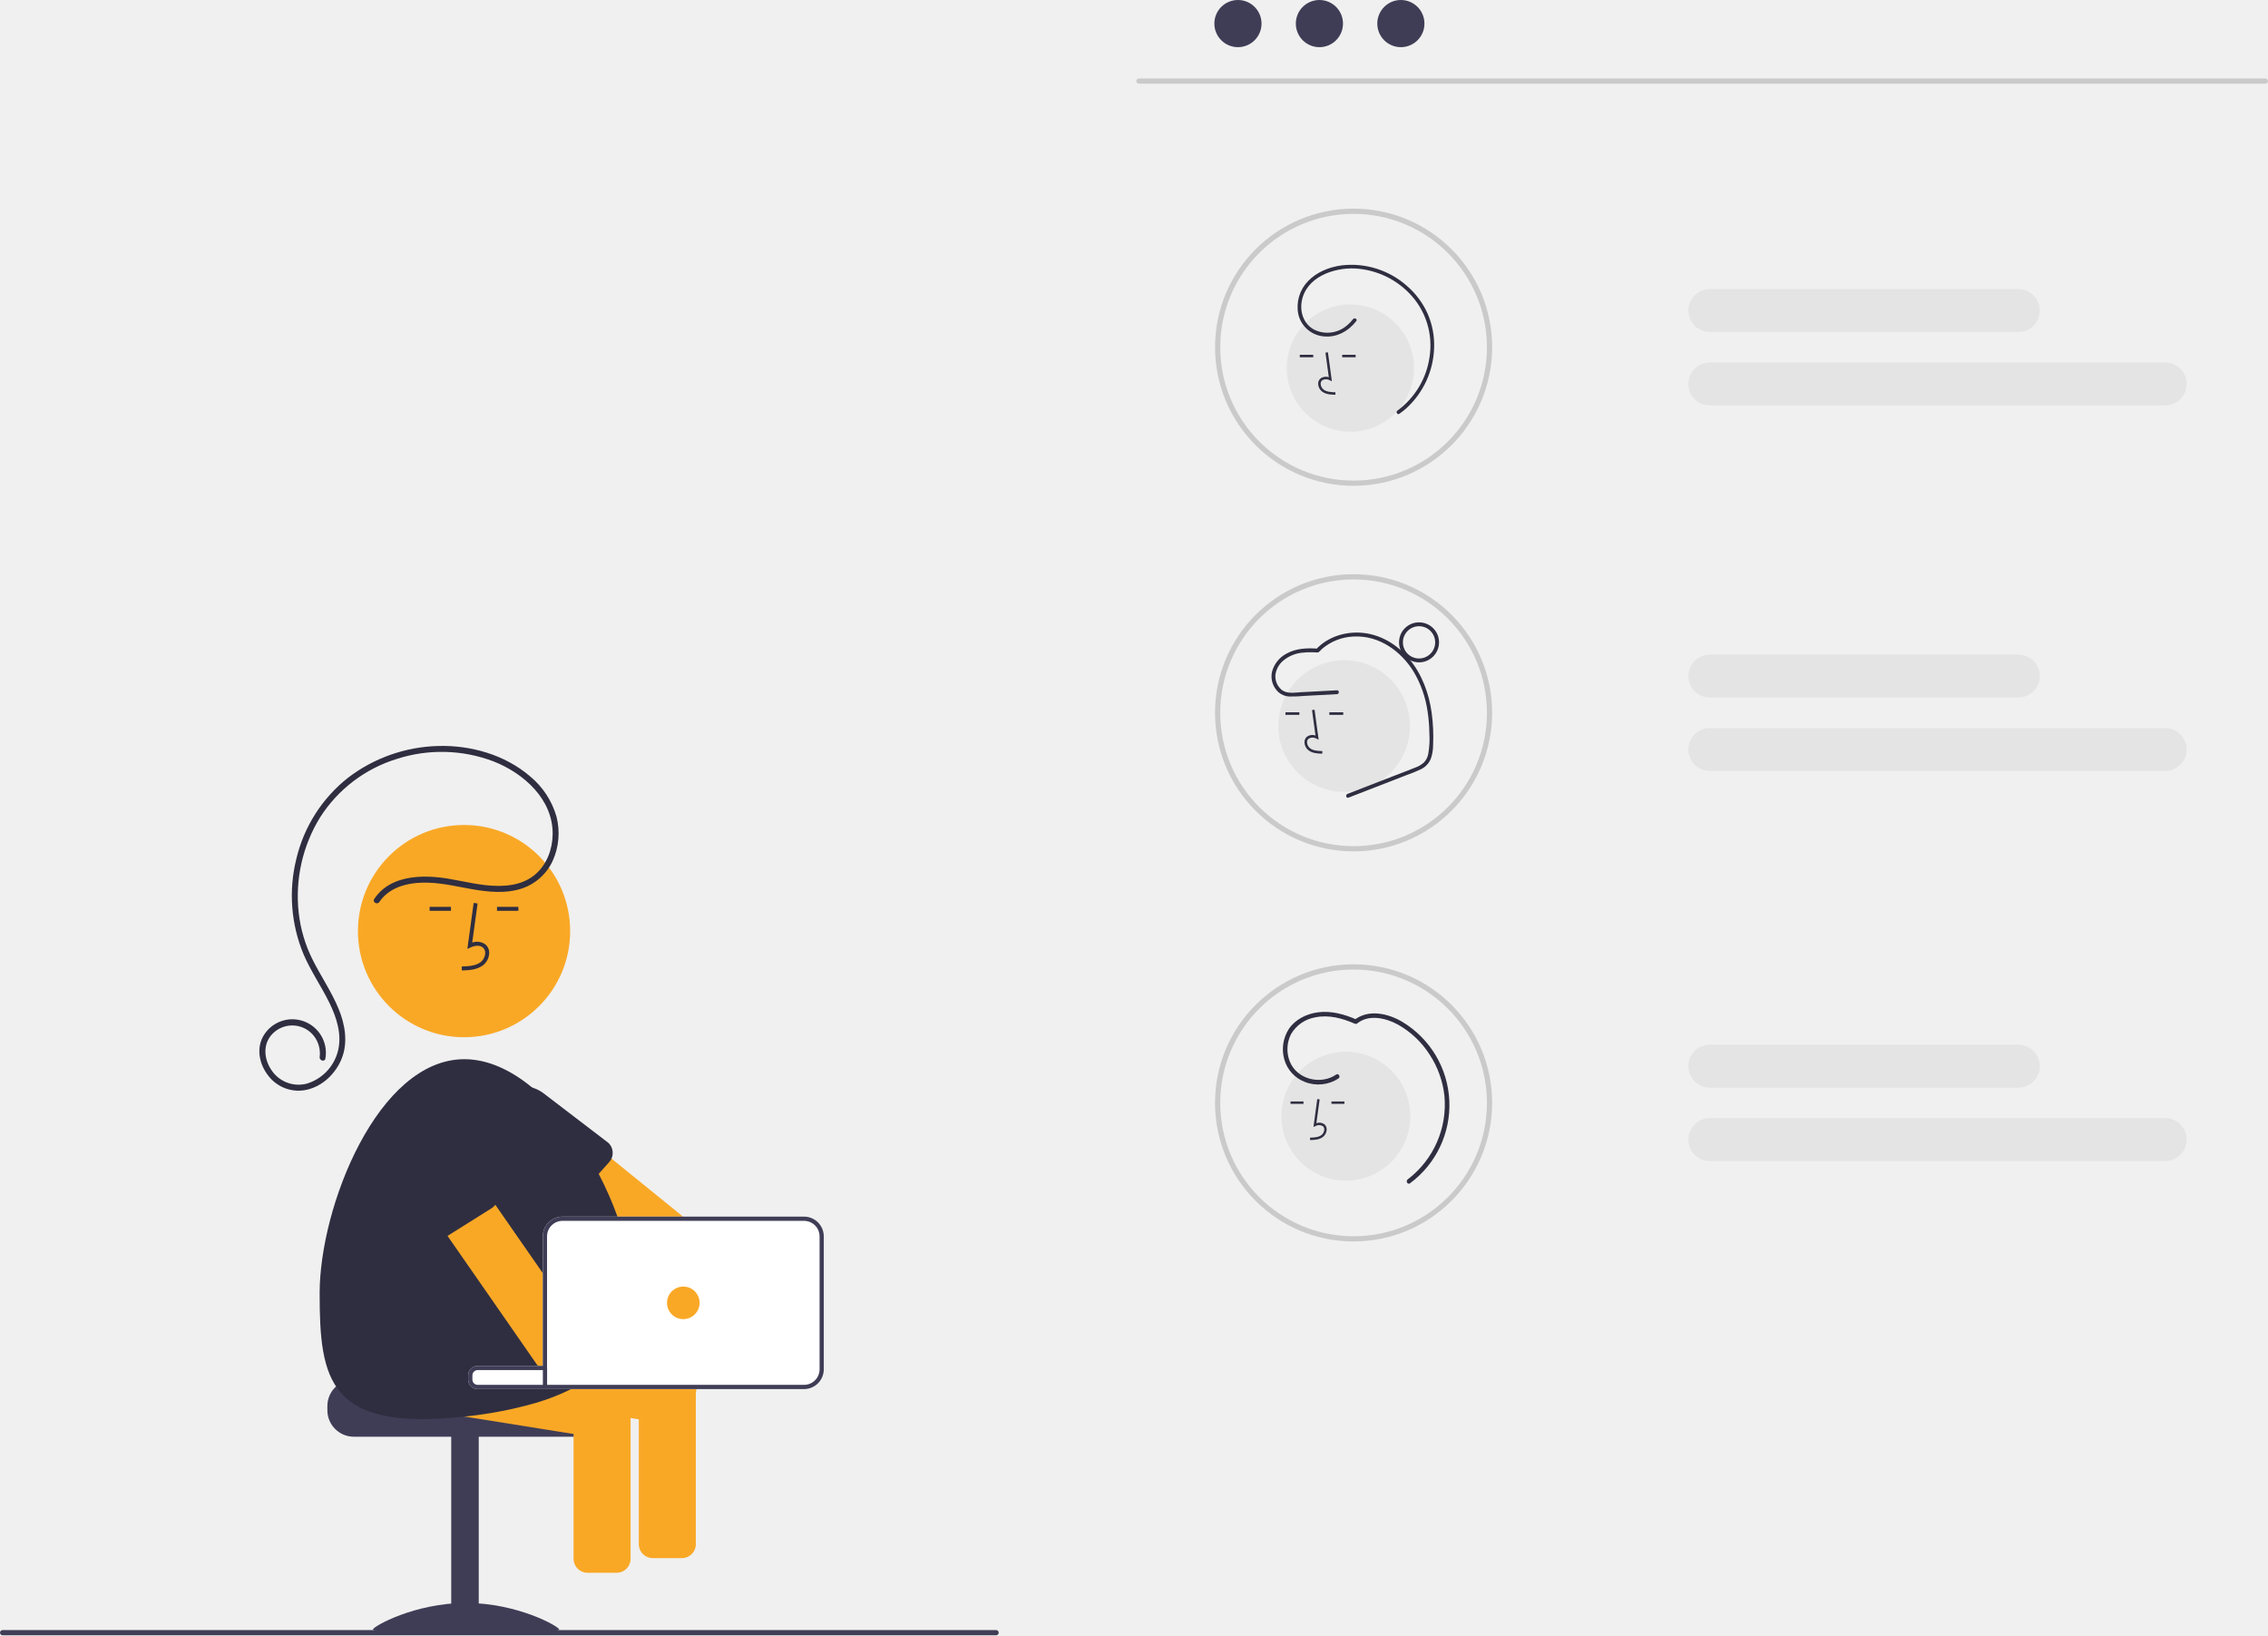
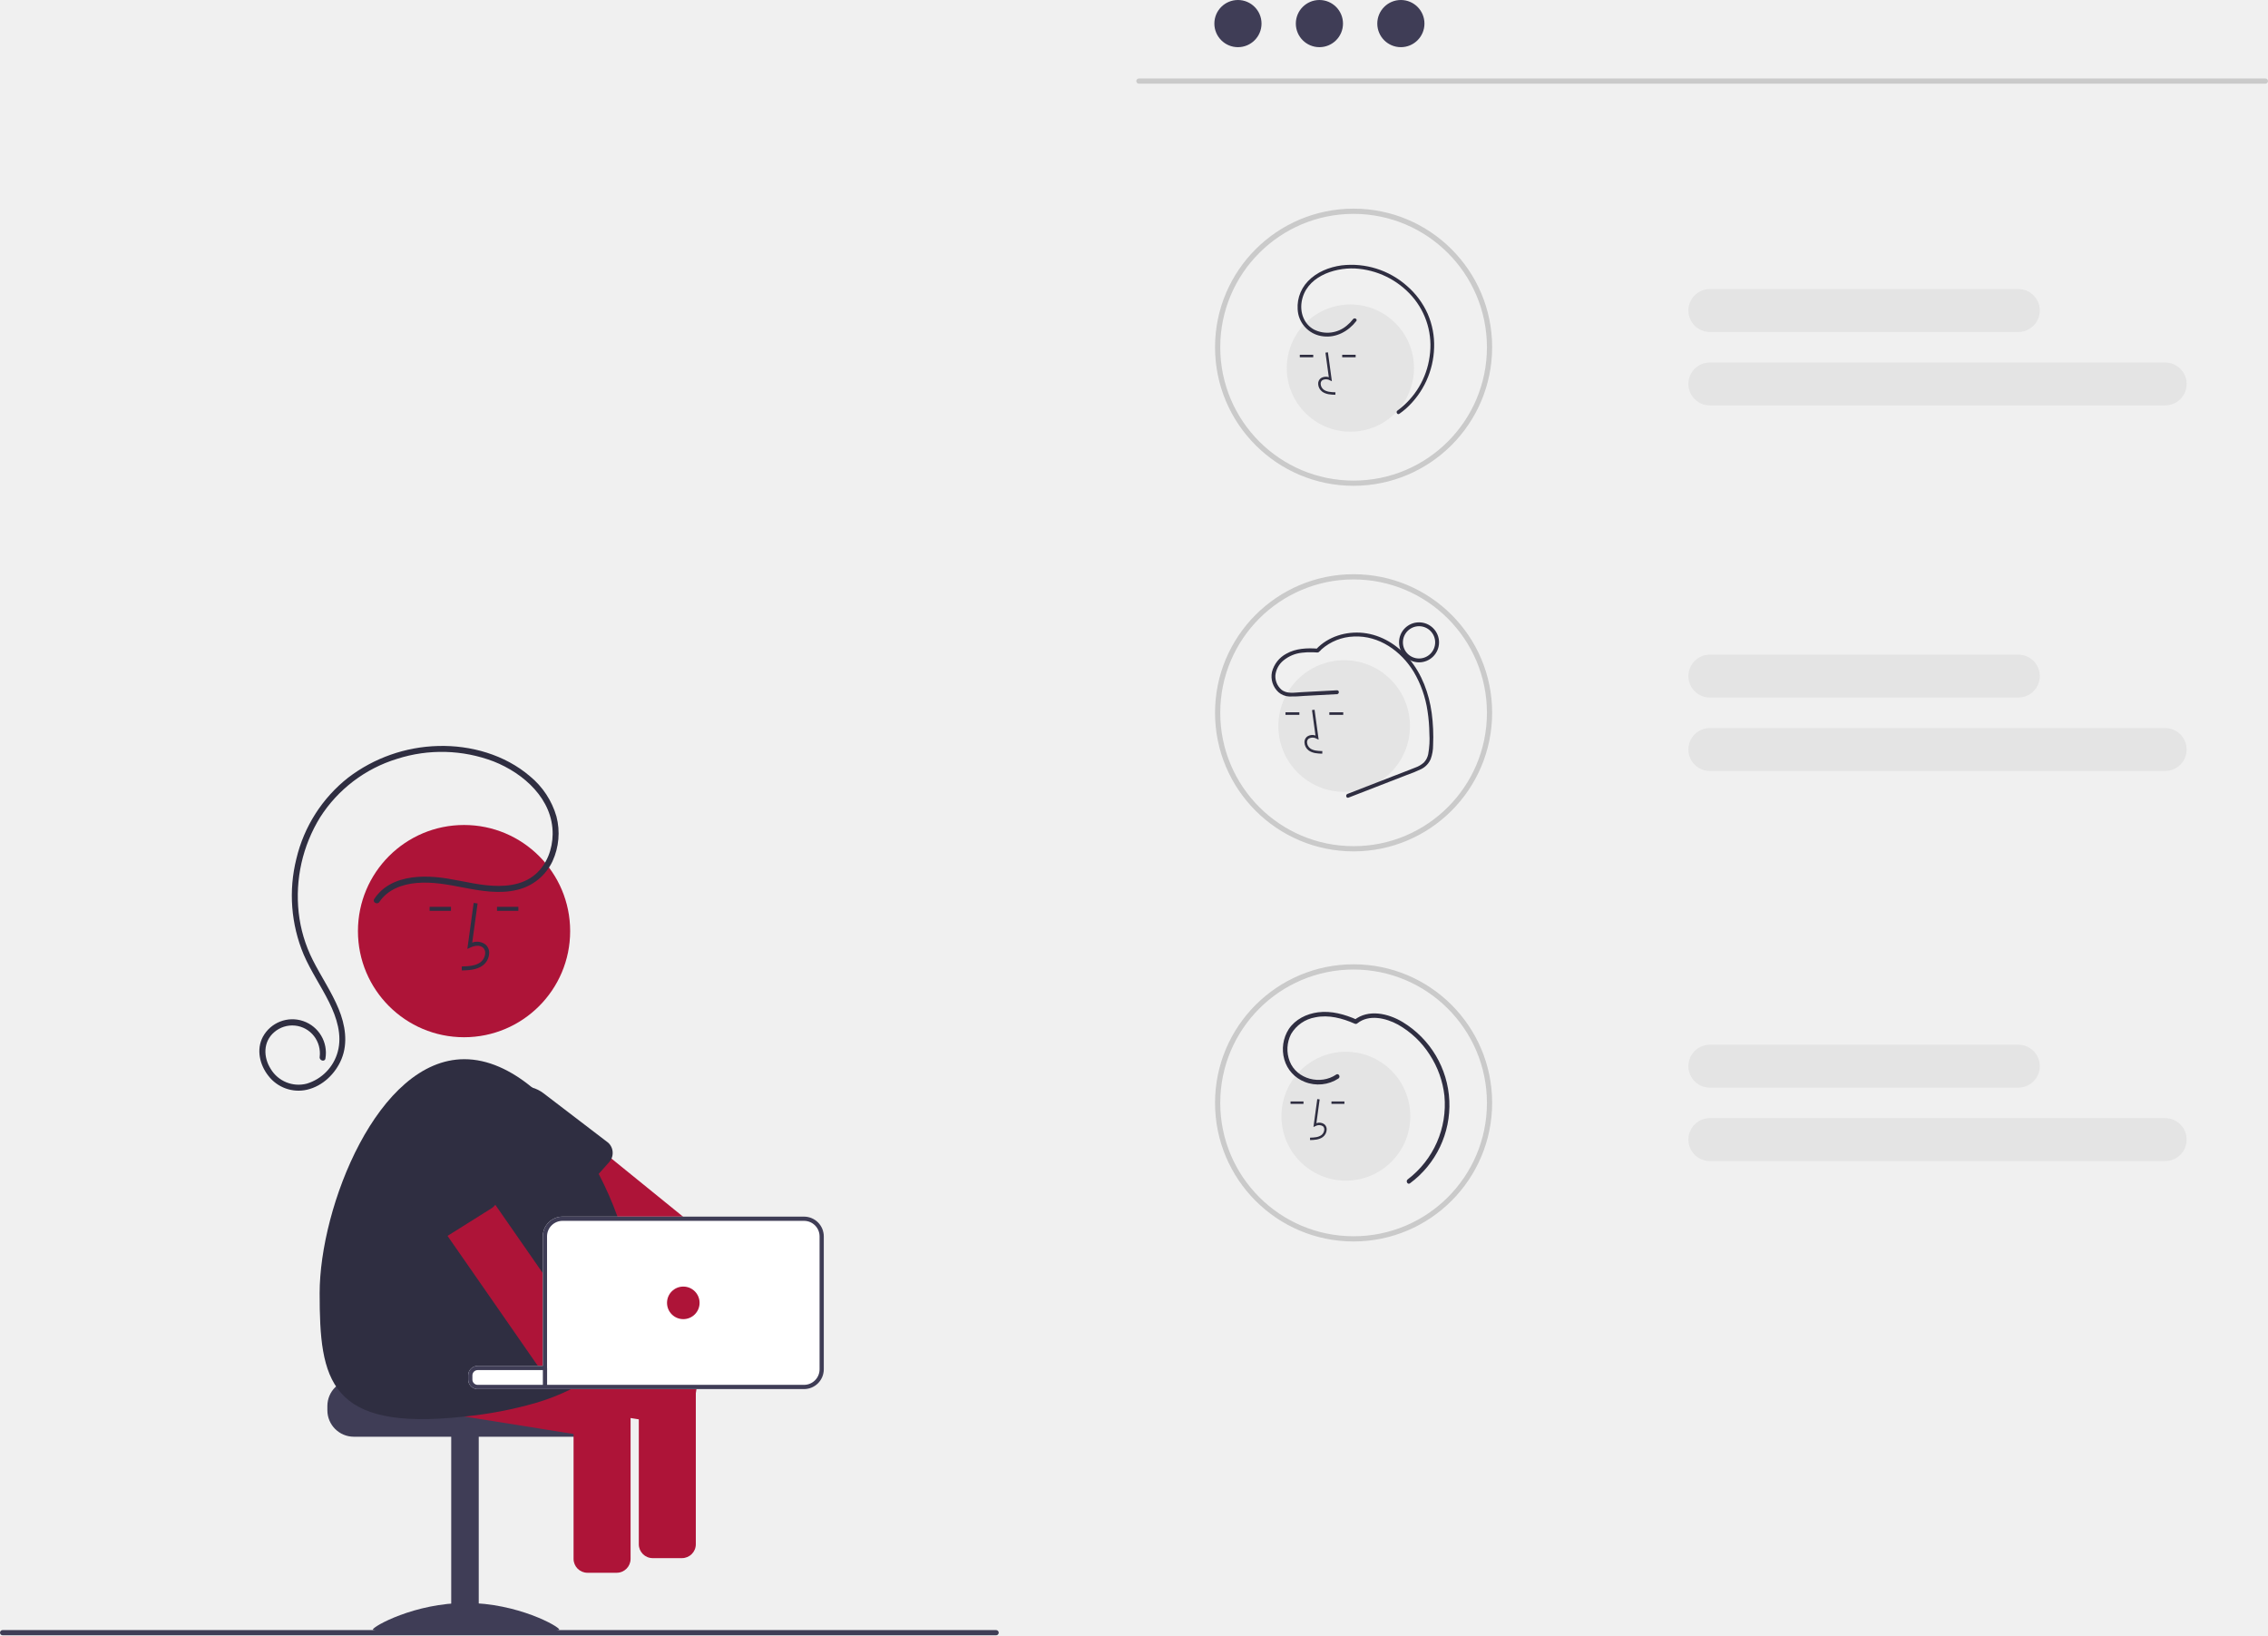
<svg xmlns="http://www.w3.org/2000/svg" data-name="Layer 1" width="869.76" height="627" viewBox="0 0 869.76 627">
  <path d="M290.665,675.596v1.624a10.156,10.156,0,0,0,10.148,10.148h86.052a10.151,10.151,0,0,0,10.148-10.148v-1.624a10.075,10.075,0,0,0-2.355-6.494,10.439,10.439,0,0,0-1.713-1.624H348.311a2.03,2.03,0,0,1-2.03-2.03H300.812A10.162,10.162,0,0,0,290.665,675.596Z" transform="translate(-165.1201 -136.5)" fill="#3f3d56" />
  <rect x="338.159" y="686.964" width="10.554" height="74.686" transform="translate(521.7522 1312.115) rotate(-180)" fill="#3f3d56" />
  <path d="M308.122,761.28c0,1.14,15.992.441,35.72.441s35.72.699,35.72-.441-15.992-10.183-35.72-10.183S308.122,760.14,308.122,761.28Z" transform="translate(-165.1201 -136.5)" fill="#3f3d56" />
-   <path d="M307.225,673.883l36.012,5.748,41.841,6.681,14.507,2.314a5.326,5.326,0,0,0,6.089-4.416l.658-4.108.609-3.824.503-3.15a5.266,5.266,0,0,0-1.006-4.027,5.14,5.14,0,0,0-1.973-1.624H348.311a2.03,2.03,0,0,1-2.03-2.03v-1.599a2.03,2.03,0,0,1,2.03-2.03h22.065L360.204,660.196l-31.271-4.993-18.257-2.914a5.337,5.337,0,0,0-6.105,4.424l-1.77,11.073A5.348,5.348,0,0,0,307.225,673.883Z" transform="translate(-165.1201 -136.5)" fill="#f9a826" />
-   <path d="M385.078,672.341v61.868a5.325,5.325,0,0,0,5.317,5.317h11.227a5.325,5.325,0,0,0,5.318-5.317V672.341a5.248,5.248,0,0,0-1.112-3.239,5.132,5.132,0,0,0-2.062-1.624H388.244a5.16,5.16,0,0,0-2.054,1.624A5.264,5.264,0,0,0,385.078,672.341Z" transform="translate(-165.1201 -136.5)" fill="#f9a826" />
-   <path d="M351.242,567.626a5.357,5.357,0,0,0,.422,1.599,5.242,5.242,0,0,0,1.518,1.989l.025.016,32.034,25.986.471.373,6.633,5.382,2.005,1.624H429.037l-1.997-1.624-27.415-22.244-18.371-14.905-14.296-11.593a5.265,5.265,0,0,0-2.939-1.169.026.026,0,0,0-.016-.008,5.397,5.397,0,0,0-.958.016,5.114,5.114,0,0,0-1.388.341,3.907,3.907,0,0,0-.861.438,5.127,5.127,0,0,0-1.323,1.161l-6.965,8.581-.105.138A5.278,5.278,0,0,0,351.242,567.626Z" transform="translate(-165.1201 -136.5)" fill="#f9a826" />
+   <path d="M307.225,673.883l36.012,5.748,41.841,6.681,14.507,2.314a5.326,5.326,0,0,0,6.089-4.416l.658-4.108.609-3.824.503-3.15a5.266,5.266,0,0,0-1.006-4.027,5.14,5.14,0,0,0-1.973-1.624H348.311a2.03,2.03,0,0,1-2.03-2.03v-1.599a2.03,2.03,0,0,1,2.03-2.03h22.065L360.204,660.196l-31.271-4.993-18.257-2.914a5.337,5.337,0,0,0-6.105,4.424l-1.77,11.073A5.348,5.348,0,0,0,307.225,673.883Z" transform="translate(-165.1201 -136.5)" fill="#ae1438" />
+   <path d="M385.078,672.341v61.868a5.325,5.325,0,0,0,5.317,5.317h11.227a5.325,5.325,0,0,0,5.318-5.317V672.341a5.248,5.248,0,0,0-1.112-3.239,5.132,5.132,0,0,0-2.062-1.624H388.244a5.16,5.16,0,0,0-2.054,1.624A5.264,5.264,0,0,0,385.078,672.341Z" transform="translate(-165.1201 -136.5)" fill="#ae1438" />
+   <path d="M351.242,567.626a5.357,5.357,0,0,0,.422,1.599,5.242,5.242,0,0,0,1.518,1.989l.025.016,32.034,25.986.471.373,6.633,5.382,2.005,1.624H429.037l-1.997-1.624-27.415-22.244-18.371-14.905-14.296-11.593a5.265,5.265,0,0,0-2.939-1.169.026.026,0,0,0-.016-.008,5.397,5.397,0,0,0-.958.016,5.114,5.114,0,0,0-1.388.341,3.907,3.907,0,0,0-.861.438,5.127,5.127,0,0,0-1.323,1.161l-6.965,8.581-.105.138A5.278,5.278,0,0,0,351.242,567.626Z" transform="translate(-165.1201 -136.5)" fill="#ae1438" />
  <path d="M353.206,571.23a13.162,13.162,0,0,0,2.59,4.083l21.326,22.909a5.317,5.317,0,0,0,7.525-.333l.593-.674.26-.292,9.214-10.334,3.962-4.449a4.673,4.673,0,0,0,.682-.909c.098-.162.187-.333.268-.503a5.385,5.385,0,0,0,.446-2.411,5.246,5.246,0,0,0-1.745-3.71l-24.728-18.899a13.244,13.244,0,0,0-9.579-2.647.026.026,0,0,0-.016-.008,13.922,13.922,0,0,0-2.241.471c-.325.089-.641.203-.966.325a13.085,13.085,0,0,0-5.398,3.816,13.255,13.255,0,0,0-2.192,13.565Z" transform="translate(-165.1201 -136.5)" fill="#2f2e41" />
-   <circle cx="177.96" cy="357.005" r="40.69" fill="#f9a826" />
-   <path d="M332.245,668.274l15.091,2.403.341.057,22.942,3.661,14.458,2.314,21.253,3.393.609.097,3.158.503,14.507,2.314a5.326,5.326,0,0,0,6.089-4.416l1.266-7.923.503-3.15c0-.016.008-.032.008-.049H348.311a2.03,2.03,0,0,1-2.03-2.03v-1.599a2.03,2.03,0,0,1,2.03-2.03h26.595v-8.873l-1.624-.26-8.021-1.283-29.574-4.717a5.328,5.328,0,0,0-6.097,4.416l-.658,4.1-1.112,6.982A5.332,5.332,0,0,0,332.245,668.274Z" transform="translate(-165.1201 -136.5)" fill="#f9a826" />
+   <circle cx="177.96" cy="357.005" r="40.69" fill="#ae1438" />
+   <path d="M332.245,668.274l15.091,2.403.341.057,22.942,3.661,14.458,2.314,21.253,3.393.609.097,3.158.503,14.507,2.314a5.326,5.326,0,0,0,6.089-4.416l1.266-7.923.503-3.15c0-.016.008-.032.008-.049H348.311a2.03,2.03,0,0,1-2.03-2.03v-1.599a2.03,2.03,0,0,1,2.03-2.03h26.595v-8.873l-1.624-.26-8.021-1.283-29.574-4.717a5.328,5.328,0,0,0-6.097,4.416l-.658,4.1-1.112,6.982A5.332,5.332,0,0,0,332.245,668.274Z" transform="translate(-165.1201 -136.5)" fill="#ae1438" />
  <path d="M287.701,632.327c0,33.171,3.369,53.011,55.325,47.328.073-.008.138-.016.211-.024a154.268,154.268,0,0,0,27.382-5.236,81.322,81.322,0,0,0,13.509-5.293c1.023-.52,2.005-1.063,2.971-1.624H348.311a2.03,2.03,0,0,1-2.03-2.03v-1.599a2.03,2.03,0,0,1,2.03-2.03h26.595V610.546a5.959,5.959,0,0,1,5.951-5.951h21.635c-.187-.536-.373-1.08-.576-1.624a132.997,132.997,0,0,0-7.201-16.382,124.963,124.963,0,0,0-13.46-20.766,86.483,86.483,0,0,0-12.047-12.331c-8.143-6.722-17.008-10.878-26.002-10.878C310.034,542.614,287.701,599.156,287.701,632.327Z" transform="translate(-165.1201 -136.5)" fill="#2f2e41" />
  <path d="M342.225,508.586l-.042-1.521c2.829-.079,5.323-.256,7.197-1.625a4.674,4.674,0,0,0,1.81-3.443,2.672,2.672,0,0,0-.876-2.201c-1.244-1.051-3.246-.711-4.705-.042l-1.258.577,2.413-17.631,1.506.206-2.052,14.998a5.368,5.368,0,0,1,5.077.731,4.159,4.159,0,0,1,1.414,3.415,6.183,6.183,0,0,1-2.433,4.617C347.869,508.428,344.74,508.515,342.225,508.586Z" transform="translate(-165.1201 -136.5)" fill="#2f2e41" />
  <rect x="190.6" y="347.701" width="8.189" height="1.521" fill="#2f2e41" />
  <rect x="164.751" y="347.701" width="8.189" height="1.521" fill="#2f2e41" />
  <path d="M310.606,482.325c3.165-4.764,8.733-6.783,14.224-7.274,6.18-.553,12.152.639,18.187,1.797,6.641,1.274,13.669,2.467,20.361.855a20.072,20.072,0,0,0,13.644-11.022,25.675,25.675,0,0,0,1.495-17.12,31.121,31.121,0,0,0-10.179-15.45c-9.63-8.236-22.662-11.937-35.197-11.589a59.507,59.507,0,0,0-34.497,12.13,56.031,56.031,0,0,0-19.877,31.15,58.411,58.411,0,0,0,2.829,36.74c2.743,6.363,6.71,12.1,9.771,18.302,2.85,5.775,5.045,12.49,3.272,18.932a17.56,17.56,0,0,1-11.86,12.209,12.455,12.455,0,0,1-13.85-5.654c-2.867-4.521-2.936-10.443,1.369-14.093a10.567,10.567,0,0,1,15.244,1.521,10.877,10.877,0,0,1,2.176,7.975c-.212,1.436,1.985,2.055,2.199.606a12.866,12.866,0,0,0-23.989-8.308c-2.596,4.881-1.195,10.768,2.1,14.94a14.562,14.562,0,0,0,14.847,5.339c5.999-1.385,10.906-6.153,13.213-11.755,2.569-6.237,1.392-13.197-1.112-19.25-2.707-6.542-6.728-12.41-9.907-18.715a53.3,53.3,0,0,1-5.408-18.211,57.623,57.623,0,0,1,8.218-36.499,53.555,53.555,0,0,1,29.498-22.418,55.969,55.969,0,0,1,37.035.979c11.59,4.566,22.781,14.518,22.646,27.884-.057,5.709-2.177,11.532-6.55,15.34-5.226,4.551-12.503,4.94-19.073,4.23-6.612-.715-13.032-2.646-19.672-3.138-5.775-.428-12.006.017-17.163,2.886a17.16,17.16,0,0,0-5.961,5.53c-.815,1.226,1.16,2.37,1.969,1.151Z" transform="translate(-165.1201 -136.5)" fill="#2f2e41" />
-   <path d="M317.081,581.913a4.279,4.279,0,0,0,.219.43,4.612,4.612,0,0,0,.268.422l17.795,25.613,1.38,1.989L351.258,631.247l14.004,20.157,5.666,8.167a4.732,4.732,0,0,0,.512.625,5.302,5.302,0,0,0,3.32,1.624h.146V626.985l-1.624-2.338-18.209-26.205L335.517,570.296a5.328,5.328,0,0,0-7.404-1.34l-5.999,4.165-3.223,2.241A5.317,5.317,0,0,0,317.081,581.913Z" transform="translate(-165.1201 -136.5)" fill="#f9a826" />
+   <path d="M317.081,581.913a4.279,4.279,0,0,0,.219.43,4.612,4.612,0,0,0,.268.422l17.795,25.613,1.38,1.989L351.258,631.247l14.004,20.157,5.666,8.167a4.732,4.732,0,0,0,.512.625,5.302,5.302,0,0,0,3.32,1.624h.146V626.985l-1.624-2.338-18.209-26.205L335.517,570.296a5.328,5.328,0,0,0-7.404-1.34l-5.999,4.165-3.223,2.241A5.317,5.317,0,0,0,317.081,581.913Z" transform="translate(-165.1201 -136.5)" fill="#ae1438" />
  <path d="M314.296,581.288l.803,1.615.008.008.219.43L328.373,609.239a5.336,5.336,0,0,0,7.315,1.786l.844-.528.211-.13,16.821-10.554a5.315,5.315,0,0,0,1.769-7.339l-18.477-25.052a13.28,13.28,0,0,0-16.22-4.189,13.059,13.059,0,0,0-1.802.99A13.284,13.284,0,0,0,314.296,581.288Z" transform="translate(-165.1201 -136.5)" fill="#2f2e41" />
-   <path d="M410.098,667.478v61.121a5.325,5.325,0,0,0,5.318,5.317H426.643a5.325,5.325,0,0,0,5.317-5.317V667.478Z" transform="translate(-165.1201 -136.5)" fill="#f9a826" />
+   <path d="M410.098,667.478v61.121a5.325,5.325,0,0,0,5.318,5.317H426.643a5.325,5.325,0,0,0,5.317-5.317V667.478Z" transform="translate(-165.1201 -136.5)" fill="#ae1438" />
  <path d="M344.658,663.849v1.599a3.666,3.666,0,0,0,2.939,3.588c.113.016.227.041.341.049.122.008.243.016.373.016H473.46a7.584,7.584,0,0,0,7.582-7.574V610.546a7.584,7.584,0,0,0-7.582-7.574H380.856a7.583,7.583,0,0,0-7.574,7.574v49.65H348.311A3.653,3.653,0,0,0,344.658,663.849Z" transform="translate(-165.1201 -136.5)" fill="#fff" />
  <path d="M344.658,663.849v1.599a3.666,3.666,0,0,0,2.939,3.588c.113.016.227.041.341.049.122.008.243.016.373.016H473.46a7.584,7.584,0,0,0,7.582-7.574V610.546a7.584,7.584,0,0,0-7.582-7.574H380.856a7.583,7.583,0,0,0-7.574,7.574v49.65H348.311A3.653,3.653,0,0,0,344.658,663.849Zm1.624,1.599v-1.599a2.03,2.03,0,0,1,2.03-2.03h26.595V610.546a5.959,5.959,0,0,1,5.951-5.951h92.603a5.961,5.961,0,0,1,5.959,5.951v50.982a5.961,5.961,0,0,1-5.959,5.951H348.311A2.03,2.03,0,0,1,346.282,665.449Z" transform="translate(-165.1201 -136.5)" fill="#3f3d56" />
-   <circle cx="262.041" cy="499.538" r="6.243" fill="#f9a826" />
+   <circle cx="262.041" cy="499.538" r="6.243" fill="#ae1438" />
  <rect x="208.187" y="524.557" width="1.624" height="7.306" fill="#3f3d56" />
  <path d="M1033.88,168.587h-432a1,1,0,0,1,0-2h432a1,1,0,0,1,0,2Z" transform="translate(-165.1201 -136.5)" fill="#cacaca" />
  <circle cx="474.743" cy="9.043" r="9.043" fill="#3f3d56" />
  <circle cx="505.984" cy="9.043" r="9.043" fill="#3f3d56" />
  <circle cx="537.224" cy="9.043" r="9.043" fill="#3f3d56" />
  <path d="M684.214,322.769a53.135,53.135,0,1,1,53.134-53.135A53.195,53.195,0,0,1,684.214,322.769Zm0-104.269a51.135,51.135,0,1,0,51.134,51.134A51.193,51.193,0,0,0,684.214,218.5Z" transform="translate(-165.1201 -136.5)" fill="#cacaca" />
  <circle cx="516.133" cy="427.968" r="24.709" fill="#e4e4e4" />
  <path d="M667.527,573.626l-.026-.923c1.718-.048,3.232-.156,4.37-.987a2.838,2.838,0,0,0,1.099-2.091,1.623,1.623,0,0,0-.532-1.336,2.797,2.797,0,0,0-2.857-.025l-.764.35,1.465-10.707.915.125-1.246,9.108a3.26,3.26,0,0,1,3.083.444,2.526,2.526,0,0,1,.859,2.074,3.755,3.755,0,0,1-1.478,2.804C670.954,573.53,669.054,573.583,667.527,573.626Z" transform="translate(-165.1201 -136.5)" fill="#2f2e41" />
  <rect x="510.602" y="422.318" width="4.973" height="0.923" fill="#2f2e41" />
  <rect x="494.905" y="422.318" width="4.973" height="0.923" fill="#2f2e41" />
  <path d="M677.534,548.51c-5.962,4.091-15.117,1.836-17.819-5.076a12.739,12.739,0,0,1,.526-10.465,13.351,13.351,0,0,1,9.302-6.41c5.112-1.06,10.398.363,15.07,2.429a.929.929,0,0,0,1.054-.136c4.463-3.558,10.948-2.013,15.524.474a34.44,34.44,0,0,1,12.185,11.527,35.99,35.99,0,0,1,5.671,15.803A36.073,36.073,0,0,1,704.968,588.696c-.886.663-.02,2.173.878,1.502a37.26,37.26,0,0,0-2.834-61.835c-5.489-3.302-13.14-5.076-18.576-.742l1.054-.136c-4.674-2.067-9.794-3.526-14.945-2.848-4.375.576-8.673,2.674-11.182,6.41a14.311,14.311,0,0,0-1.713,11.694,12.993,12.993,0,0,0,7.815,8.57,14.089,14.089,0,0,0,12.947-1.3c.917-.629.048-2.138-.878-1.502Z" transform="translate(-165.1201 -136.5)" fill="#2f2e41" />
  <circle cx="517.861" cy="141.126" r="24.391" fill="#e4e4e4" />
  <path d="M677.224,287.865c-1.581-.044-3.549-.099-5.065-1.206a3.889,3.889,0,0,1-1.53-2.904,2.616,2.616,0,0,1,.89-2.149,3.376,3.376,0,0,1,3.194-.46l-1.291-9.434.948-.13,1.518,11.091-.791-.363a2.896,2.896,0,0,0-2.959.026,1.681,1.681,0,0,0-.551,1.385,2.94,2.94,0,0,0,1.139,2.165c1.18.862,2.748.973,4.527,1.023Z" transform="translate(-165.1201 -136.5)" fill="#2f2e41" />
  <rect x="498.464" y="136.026" width="5.152" height="0.957" fill="#2f2e41" />
  <rect x="514.724" y="136.026" width="5.152" height="0.957" fill="#2f2e41" />
  <path d="M685.244,259.597c-2.963,3.875-7.668,6.475-12.64,5.86a10.993,10.993,0,0,1-9.621-8.611,14.19,14.19,0,0,1,3.729-12.526c3.351-3.525,8.148-5.421,12.895-6.071a32.105,32.105,0,0,1,25.029,7.844,30.661,30.661,0,0,1,7.983,10.701,29.997,29.997,0,0,1,2.475,12.95,32.718,32.718,0,0,1-10.752,23.387,30.308,30.308,0,0,1-2.586,2.026c-.757.531-1.475-.712-.724-1.239a30.743,30.743,0,0,0,12.331-20.693,28.659,28.659,0,0,0-6.721-23.118A31.464,31.464,0,0,0,684.756,239.438c-8.393-.366-18.881,3.381-20.451,12.724-.704,4.187.861,8.589,4.699,10.685a11.481,11.481,0,0,0,12.677-1.578,14.561,14.561,0,0,0,2.326-2.396c.553-.724,1.8-.01,1.239.724Z" transform="translate(-165.1201 -136.5)" fill="#2f2e41" />
  <path d="M684.214,462.934a53.135,53.135,0,1,1,53.134-53.135A53.195,53.195,0,0,1,684.214,462.934Zm0-104.269a51.135,51.135,0,1,0,51.134,51.134A51.193,51.193,0,0,0,684.214,358.665Z" transform="translate(-165.1201 -136.5)" fill="#cacaca" />
  <path d="M684.214,612.5a53.135,53.135,0,1,1,53.134-53.134A53.194,53.194,0,0,1,684.214,612.5Zm0-104.269a51.135,51.135,0,1,0,51.134,51.135A51.193,51.193,0,0,0,684.214,508.231Z" transform="translate(-165.1201 -136.5)" fill="#cacaca" />
  <circle cx="515.477" cy="278.377" r="25.234" fill="#e4e4e4" />
  <path d="M672.199,425.47c-1.636-.045-3.671-.102-5.24-1.248a4.024,4.024,0,0,1-1.583-3.005,2.707,2.707,0,0,1,.92-2.223,3.493,3.493,0,0,1,3.304-.476l-1.336-9.76.98-.134,1.57,11.474-.819-.376a2.996,2.996,0,0,0-3.062.027,1.739,1.739,0,0,0-.57,1.433,3.041,3.041,0,0,0,1.178,2.24c1.22.891,2.843,1.006,4.684,1.058Z" transform="translate(-165.1201 -136.5)" fill="#2f2e41" />
  <rect x="492.967" y="273.1" width="5.33" height="0.99" fill="#2f2e41" />
  <rect x="509.79" y="273.1" width="5.33" height="0.99" fill="#2f2e41" />
  <path d="M681.867,440.898l17.454-6.775c2.854-1.108,5.724-2.182,8.563-3.328a9.76,9.76,0,0,0,3.296-1.943,6.477,6.477,0,0,0,1.643-3.18,32.757,32.757,0,0,0,.453-7.967,60.711,60.711,0,0,0-.703-8.53,41.208,41.208,0,0,0-5.27-15.032c-4.895-8.031-13.328-14.073-23.029-13.591a19.72,19.72,0,0,0-12.344,4.905,7.794,7.794,0,0,1-1.165,1.129,1.617,1.617,0,0,1-.928.062q-.611-.039-1.223-.06a25.254,25.254,0,0,0-4.238.178,13.419,13.419,0,0,0-6.991,2.903,8.526,8.526,0,0,0-3.164,5.71,6.759,6.759,0,0,0,2.283,5.517c2.082,1.755,5.053,1.138,7.551,1.006l9.15-.485,4.636-.246c.955-.051.952,1.434,0,1.484l-12.322.653a53.866,53.866,0,0,1-6.003.243,6.716,6.716,0,0,1-4.123-1.659,8.227,8.227,0,0,1-2.492-7.719,11.035,11.035,0,0,1,5.545-7.043c3.605-2.033,7.911-2.228,11.944-1.928l-.525.217c4.563-4.897,11.552-6.965,18.114-6.242,6.928.764,13.09,4.629,17.517,9.914,4.936,5.893,7.626,13.24,8.672,20.796a69.189,69.189,0,0,1,.535,12.31,15.511,15.511,0,0,1-.916,5.319,7.615,7.615,0,0,1-3.575,3.833,51.159,51.159,0,0,1-5.674,2.331l-6.43,2.496-12.631,4.903-3.215,1.248c-.891.346-1.277-1.089-.395-1.431Z" transform="translate(-165.1201 -136.5)" fill="#2f2e41" />
  <path d="M701.641,382.787a7.669,7.669,0,1,1,7.669,7.669A7.678,7.678,0,0,1,701.641,382.787Zm1.484,0a6.185,6.185,0,1,0,6.185-6.185A6.192,6.192,0,0,0,703.126,382.787Z" transform="translate(-165.1201 -136.5)" fill="#2f2e41" />
  <path d="M995.456,291.937H820.829a8.225,8.225,0,0,1,0-16.45H995.456a8.225,8.225,0,1,1,0,16.45Z" transform="translate(-165.1201 -136.5)" fill="#e4e4e4" />
  <path d="M939.145,263.782H820.829a8.225,8.225,0,0,1,0-16.45H939.145a8.225,8.225,0,1,1,0,16.45Z" transform="translate(-165.1201 -136.5)" fill="#e4e4e4" />
  <path d="M995.456,432.102H820.829a8.225,8.225,0,0,1,0-16.45H995.456a8.225,8.225,0,1,1,0,16.45Z" transform="translate(-165.1201 -136.5)" fill="#e4e4e4" />
  <path d="M939.145,403.947H820.829a8.225,8.225,0,0,1,0-16.45H939.145a8.225,8.225,0,0,1,0,16.45Z" transform="translate(-165.1201 -136.5)" fill="#e4e4e4" />
  <path d="M995.456,581.668H820.829a8.225,8.225,0,0,1,0-16.45H995.456a8.225,8.225,0,1,1,0,16.45Z" transform="translate(-165.1201 -136.5)" fill="#e4e4e4" />
  <path d="M939.145,553.513H820.829a8.225,8.225,0,0,1,0-16.45H939.145a8.225,8.225,0,1,1,0,16.45Z" transform="translate(-165.1201 -136.5)" fill="#e4e4e4" />
  <path d="M547.12,763.5h-381a1,1,0,0,1,0-2h381a1,1,0,1,1,0,2Z" transform="translate(-165.1201 -136.5)" fill="#3f3d56" />
</svg>
